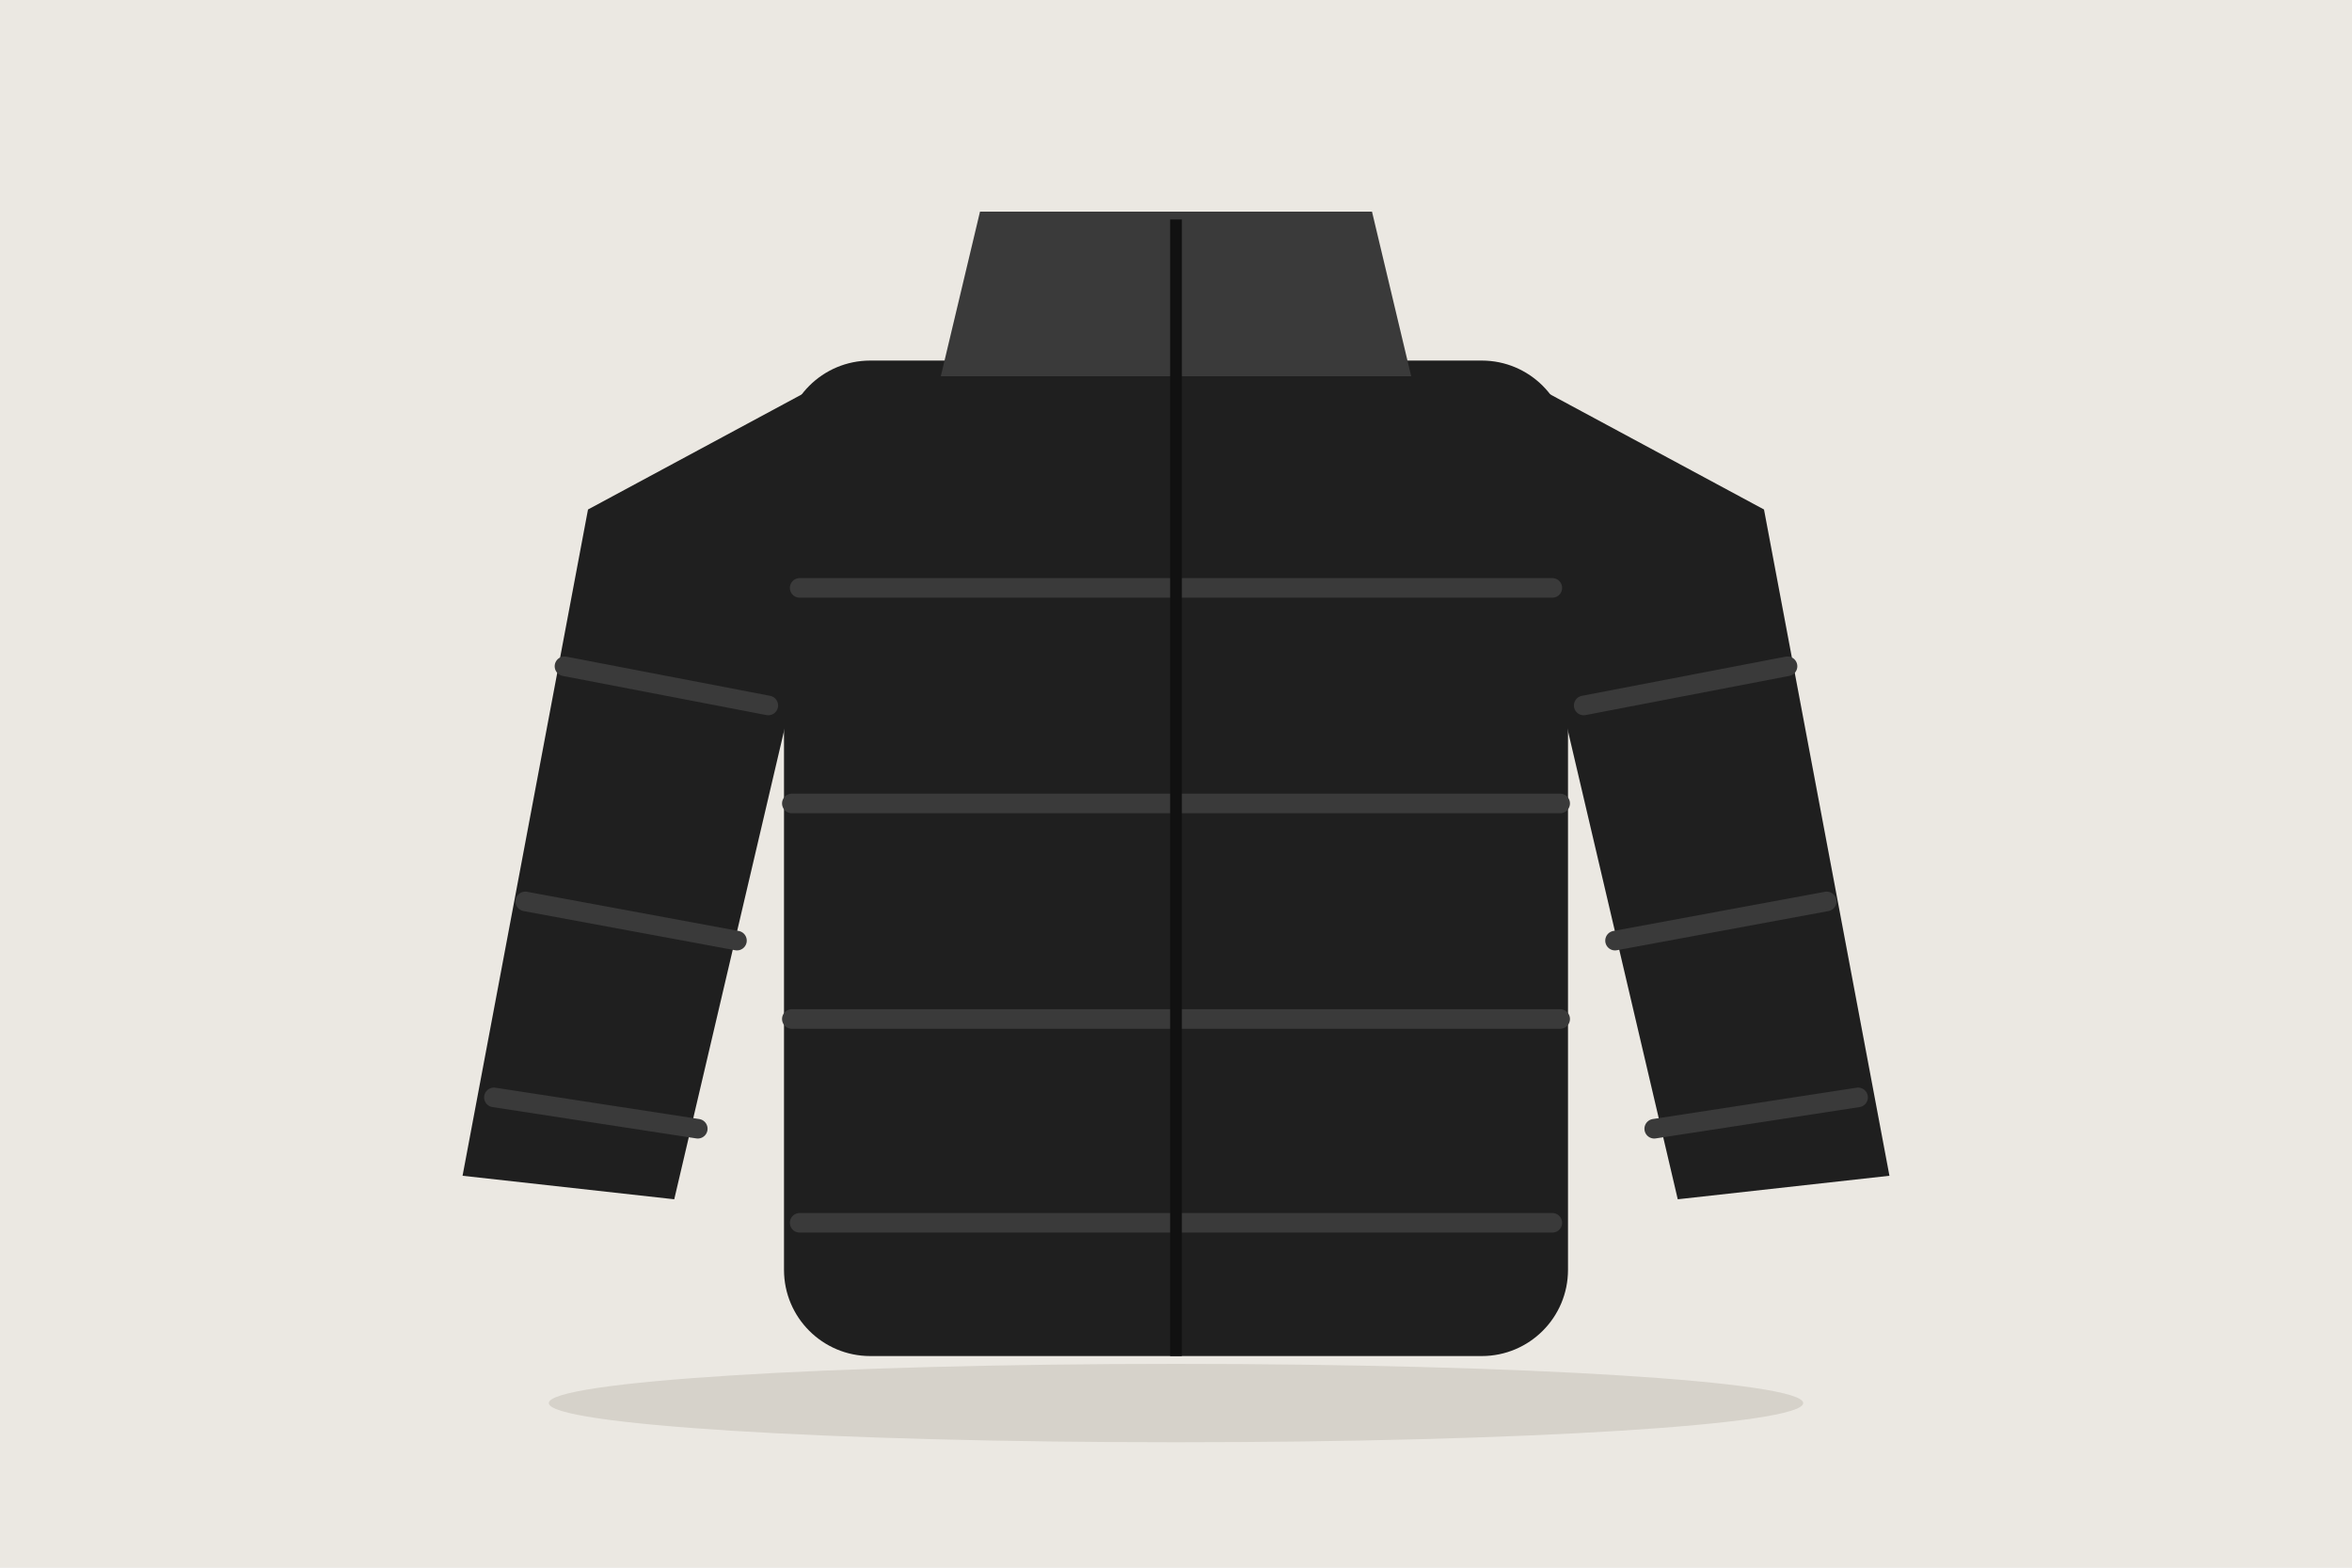
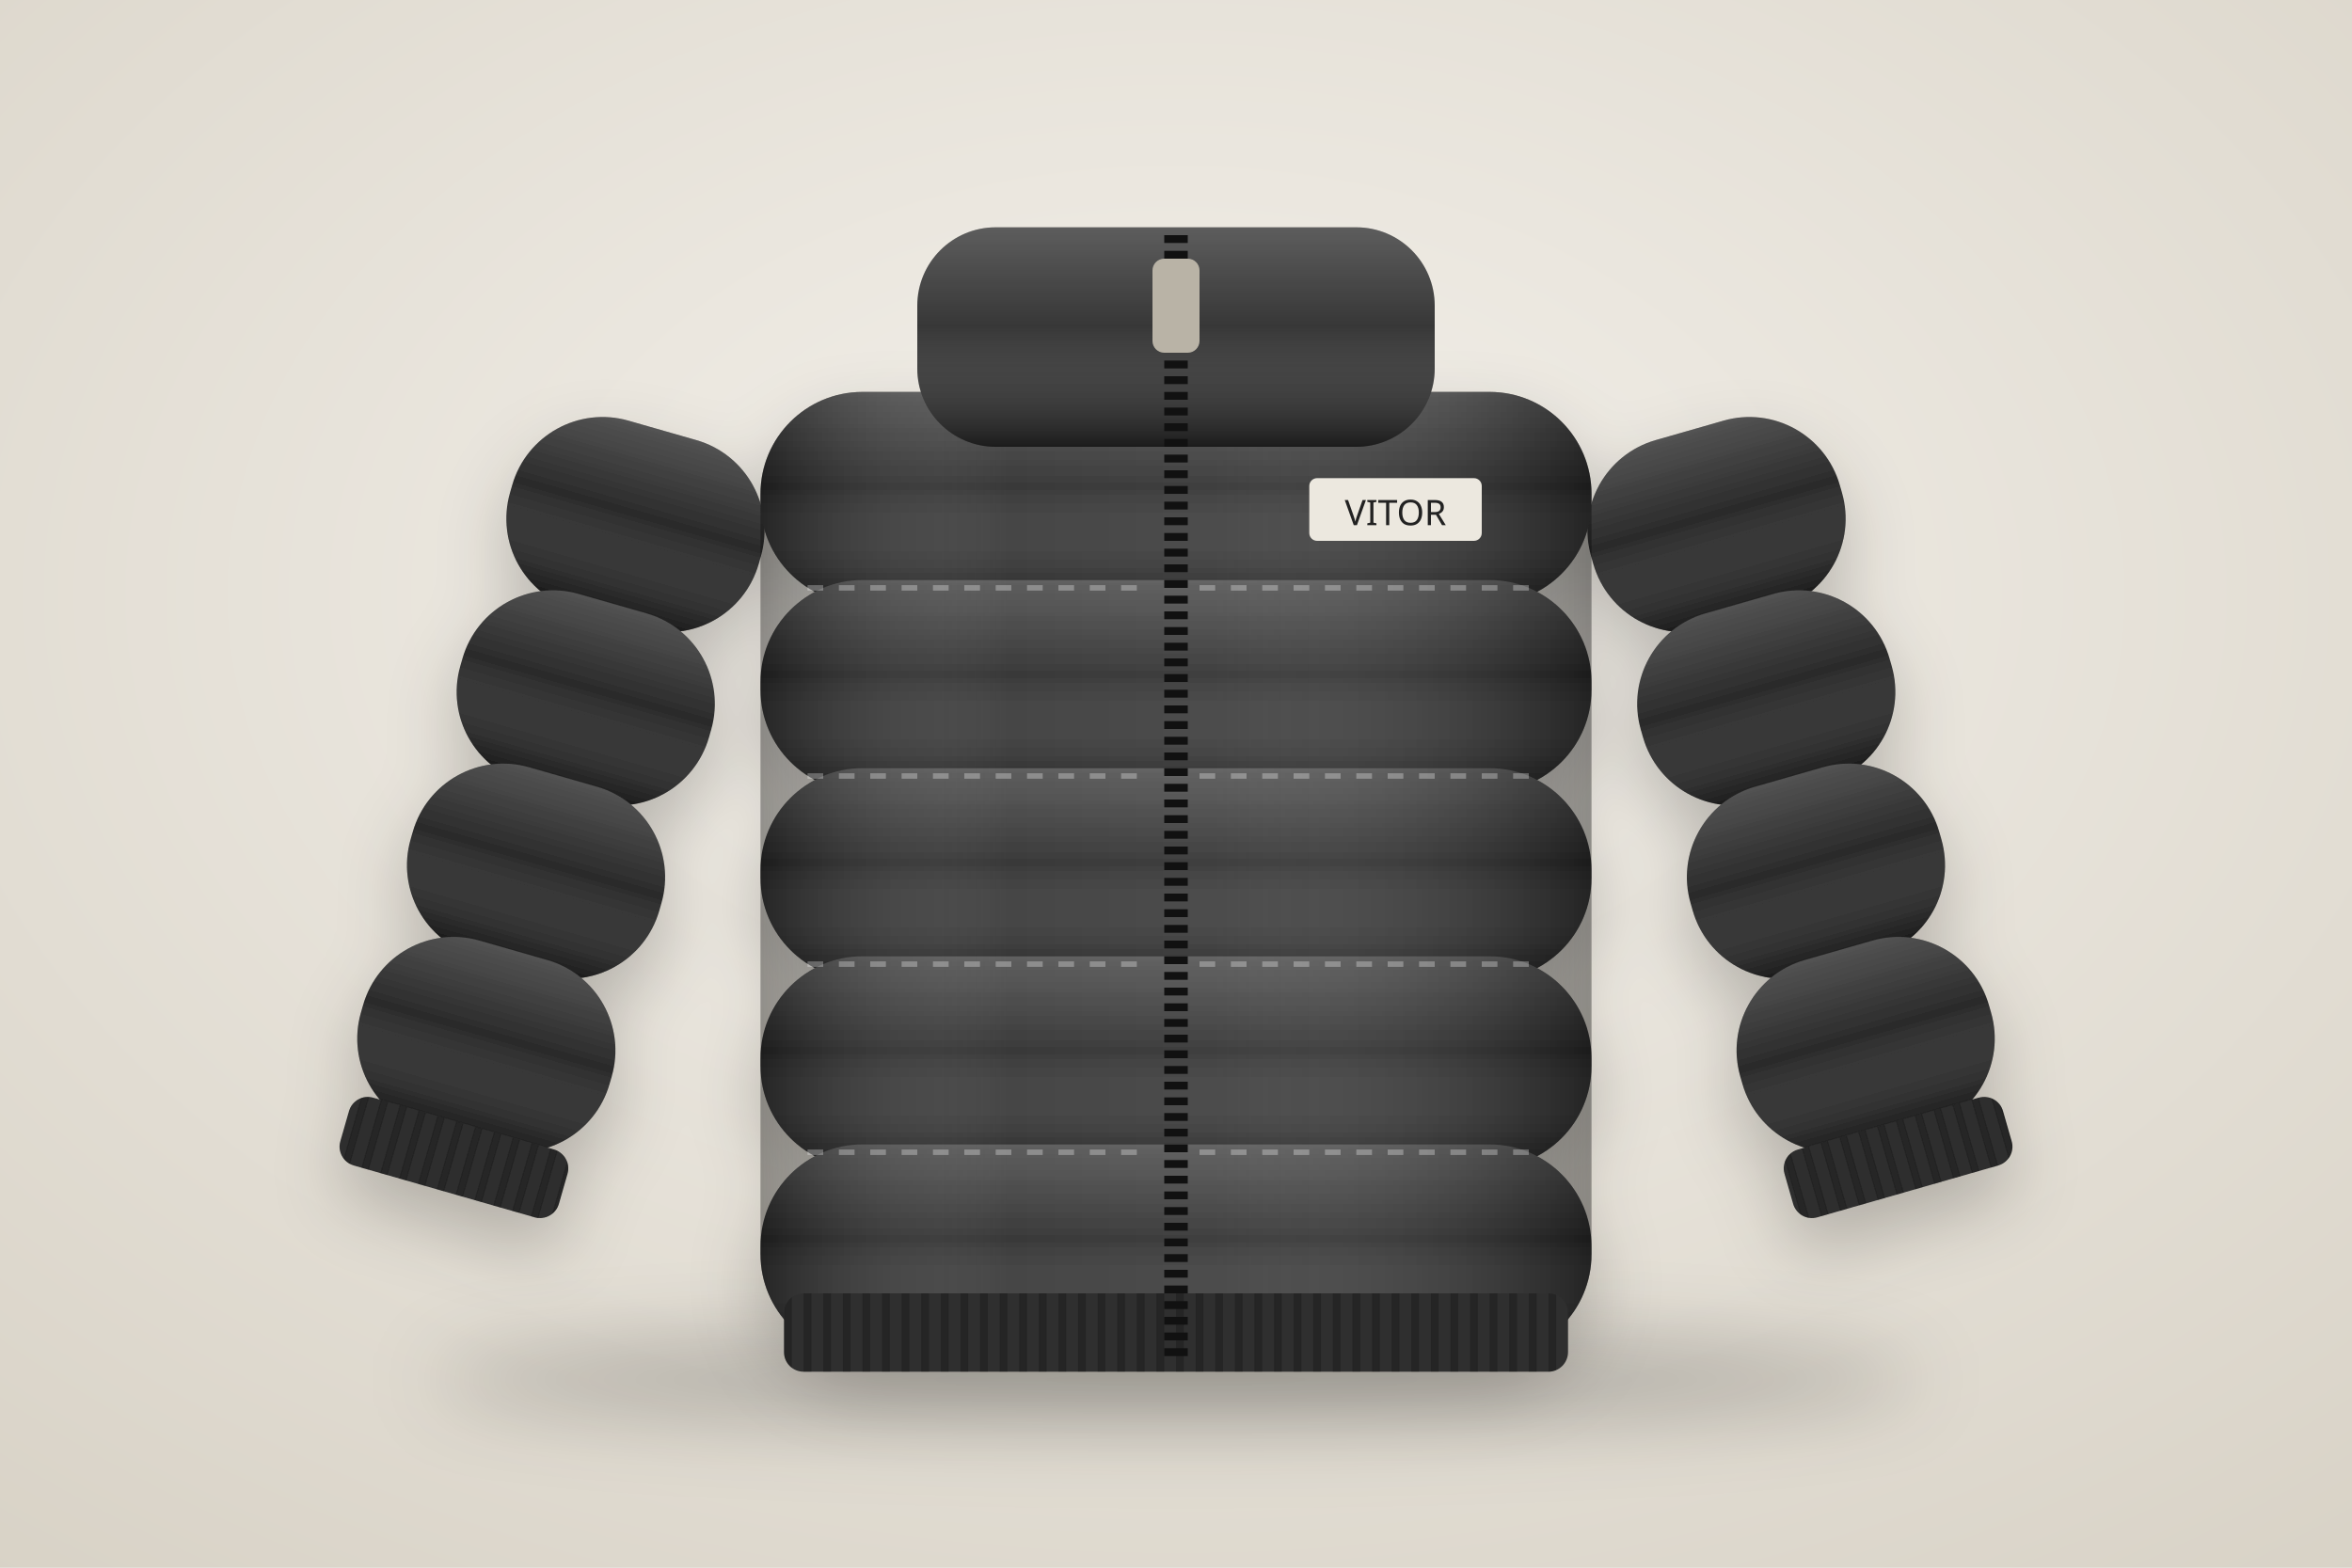
<svg xmlns="http://www.w3.org/2000/svg" viewBox="0 0 600 400">
-   <rect width="600" height="400" fill="#ebe8e2" />
-   <ellipse cx="300" cy="358" rx="160" ry="10" fill="#d6d2ca" />
-   <path d="M215 95 L150 130 L118 300 L172 306 L202 178 Z M385 95 L450 130 L482 300 L428 306 L398 178 Z" fill="#1f1f1f" />
-   <rect x="200" y="92" width="200" height="254" rx="22" fill="#1f1f1f" />
-   <path d="M204 150h192 M202 205h196 M202 260h196 M204 312h192 M144 170 L196 180 M134 230 L188 240 M126 280 L178 288 M456 170 L404 180 M466 230 L412 240 M474 280 L422 288" stroke="#3a3a3a" stroke-width="5" stroke-linecap="round" />
-   <path d="M240 96 L250 54 L350 54 L360 96 Z" fill="#3a3a3a" />
-   <path d="M300 56 L300 346" stroke="#111" stroke-width="3" />
+   <defs>
+     <radialGradient id="bg" cx="50%" cy="38%" r="80%">
+       <stop offset="0" stop-color="#f4f1eb" />
+       <stop offset="1" stop-color="#d8d2c6" />
+     </radialGradient>
+     <linearGradient id="volX" x1="0" x2="1" y1="0" y2="0">
+       <stop offset="0" stop-color="#000" stop-opacity=".34" />
+       <stop offset=".3" stop-color="#fff" stop-opacity=".07" />
+       <stop offset=".55" stop-color="#fff" stop-opacity=".1" />
+       <stop offset="1" stop-color="#000" stop-opacity=".36" />
+     </linearGradient>
+     <linearGradient id="volY" x1="0" x2="0" y1="0" y2="1">
+       <stop offset="0" stop-color="#fff" stop-opacity=".12" />
+       <stop offset=".6" stop-color="#000" stop-opacity="0" />
+       <stop offset="1" stop-color="#000" stop-opacity=".3" />
+     </linearGradient>
+     <linearGradient id="puff" x1="0" x2="0" y1="0" y2="1">
+       <stop offset="0" stop-color="#fff" stop-opacity=".22" />
+       <stop offset=".45" stop-color="#fff" stop-opacity=".04" />
+       <stop offset="1" stop-color="#000" stop-opacity=".42" />
+     </linearGradient>
+     <pattern id="rib" width="5" height="10" patternUnits="userSpaceOnUse">
+       <rect width="2" height="10" fill="#000" opacity=".22" />
+     </pattern>
+     <filter id="soft" x="-10%" y="-10%" width="120%" height="120%">
+       <feGaussianBlur stdDeviation="2.5" />
+     </filter>
+     <filter id="floor" x="-30%" y="-200%" width="160%" height="500%">
+       <feGaussianBlur stdDeviation="10" />
+     </filter>
+     <filter id="drop" x="-20%" y="-20%" width="140%" height="150%">
+       <feDropShadow dx="0" dy="8" stdDeviation="9" flood-color="#000" flood-opacity=".22" />
+     </filter>
+   </defs>
+   <rect width="600" height="400" fill="url(#bg)" />
+   <ellipse cx="300" cy="352" rx="190" ry="12" fill="#000" opacity=".22" filter="url(#floor)" />
+   <g filter="url(#drop)">
+     <g transform="rotate(16 190 120)">
+       <rect x="134" y="116" width="66" height="50" rx="24" fill="#222222" />
+       <rect x="134" y="116" width="66" height="50" rx="24" fill="url(#puff)" />
+       <rect x="134" y="162" width="66" height="50" rx="24" fill="#222222" />
+       <rect x="134" y="162" width="66" height="50" rx="24" fill="url(#puff)" />
+       <rect x="134" y="208" width="66" height="50" rx="24" fill="#222222" />
+       <rect x="134" y="208" width="66" height="50" rx="24" fill="url(#puff)" />
+       <rect x="134" y="254" width="66" height="50" rx="24" fill="#222222" />
+       <rect x="134" y="254" width="66" height="50" rx="24" fill="url(#puff)" />
+       <rect x="138" y="300" width="58" height="18" rx="5" fill="#2f2f2f" />
+       <rect x="138" y="300" width="58" height="18" rx="5" fill="url(#rib)" />
+     </g>
+     <g transform="rotate(-16 410 120)">
+       <rect x="400" y="116" width="66" height="50" rx="24" fill="#222222" />
+       <rect x="400" y="116" width="66" height="50" rx="24" fill="url(#puff)" />
+       <rect x="400" y="162" width="66" height="50" rx="24" fill="#222222" />
+       <rect x="400" y="162" width="66" height="50" rx="24" fill="url(#puff)" />
+       <rect x="400" y="208" width="66" height="50" rx="24" fill="#222222" />
+       <rect x="400" y="208" width="66" height="50" rx="24" fill="url(#puff)" />
+       <rect x="400" y="254" width="66" height="50" rx="24" fill="#222222" />
+       <rect x="400" y="254" width="66" height="50" rx="24" fill="url(#puff)" />
+       <rect x="404" y="300" width="58" height="18" rx="5" fill="#2f2f2f" />
+       <rect x="404" y="300" width="58" height="18" rx="5" fill="url(#rib)" />
+     </g>
+     <rect x="194" y="100" width="212" height="54" rx="26" fill="#222222" />
+     <rect x="194" y="100" width="212" height="54" rx="26" fill="url(#puff)" />
+     <rect x="194" y="148" width="212" height="54" rx="26" fill="#222222" />
+     <rect x="194" y="148" width="212" height="54" rx="26" fill="url(#puff)" />
+     <rect x="194" y="196" width="212" height="54" rx="26" fill="#222222" />
+     <rect x="194" y="196" width="212" height="54" rx="26" fill="url(#puff)" />
+     <rect x="194" y="244" width="212" height="54" rx="26" fill="#222222" />
+     <rect x="194" y="244" width="212" height="54" rx="26" fill="url(#puff)" />
+     <rect x="194" y="292" width="212" height="54" rx="26" fill="#222222" />
+     <rect x="194" y="292" width="212" height="54" rx="26" fill="url(#puff)" />
+   </g>
+   <rect x="194" y="100" width="212" height="246" rx="26" fill="url(#volX)" />
+   <rect x="200" y="330" width="200" height="20" rx="5" fill="#2f2f2f" />
+   <rect x="200" y="330" width="200" height="20" rx="5" fill="url(#rib)" />
+   <rect x="234" y="58" width="132" height="56" rx="20" fill="#2f2f2f" />
+   <rect x="234" y="58" width="132" height="56" rx="20" fill="url(#puff)" />
+   <path d="M300 60 L300 348" stroke="#111" stroke-width="6" stroke-dasharray="2 2" />
+   <rect x="294" y="66" width="12" height="24" rx="3" fill="#b9b3a6" />
+   <rect x="334" y="122" width="44" height="16" rx="2" fill="#ece8df" />
+   <text x="356" y="134" text-anchor="middle" font-family="'Arial Black', Impact, sans-serif" font-size="9" fill="#222222">VITOR</text>
+   <path d="M206 150 L294 150 M306 150 L394 150 M206 198 L294 198 M306 198 L394 198 M206 246 L294 246 M306 246 L394 246 M206 294 L294 294 M306 294 L394 294" fill="none" stroke="#fff" stroke-opacity=".3" stroke-width="1.4" stroke-dasharray="4 4" />
</svg>
